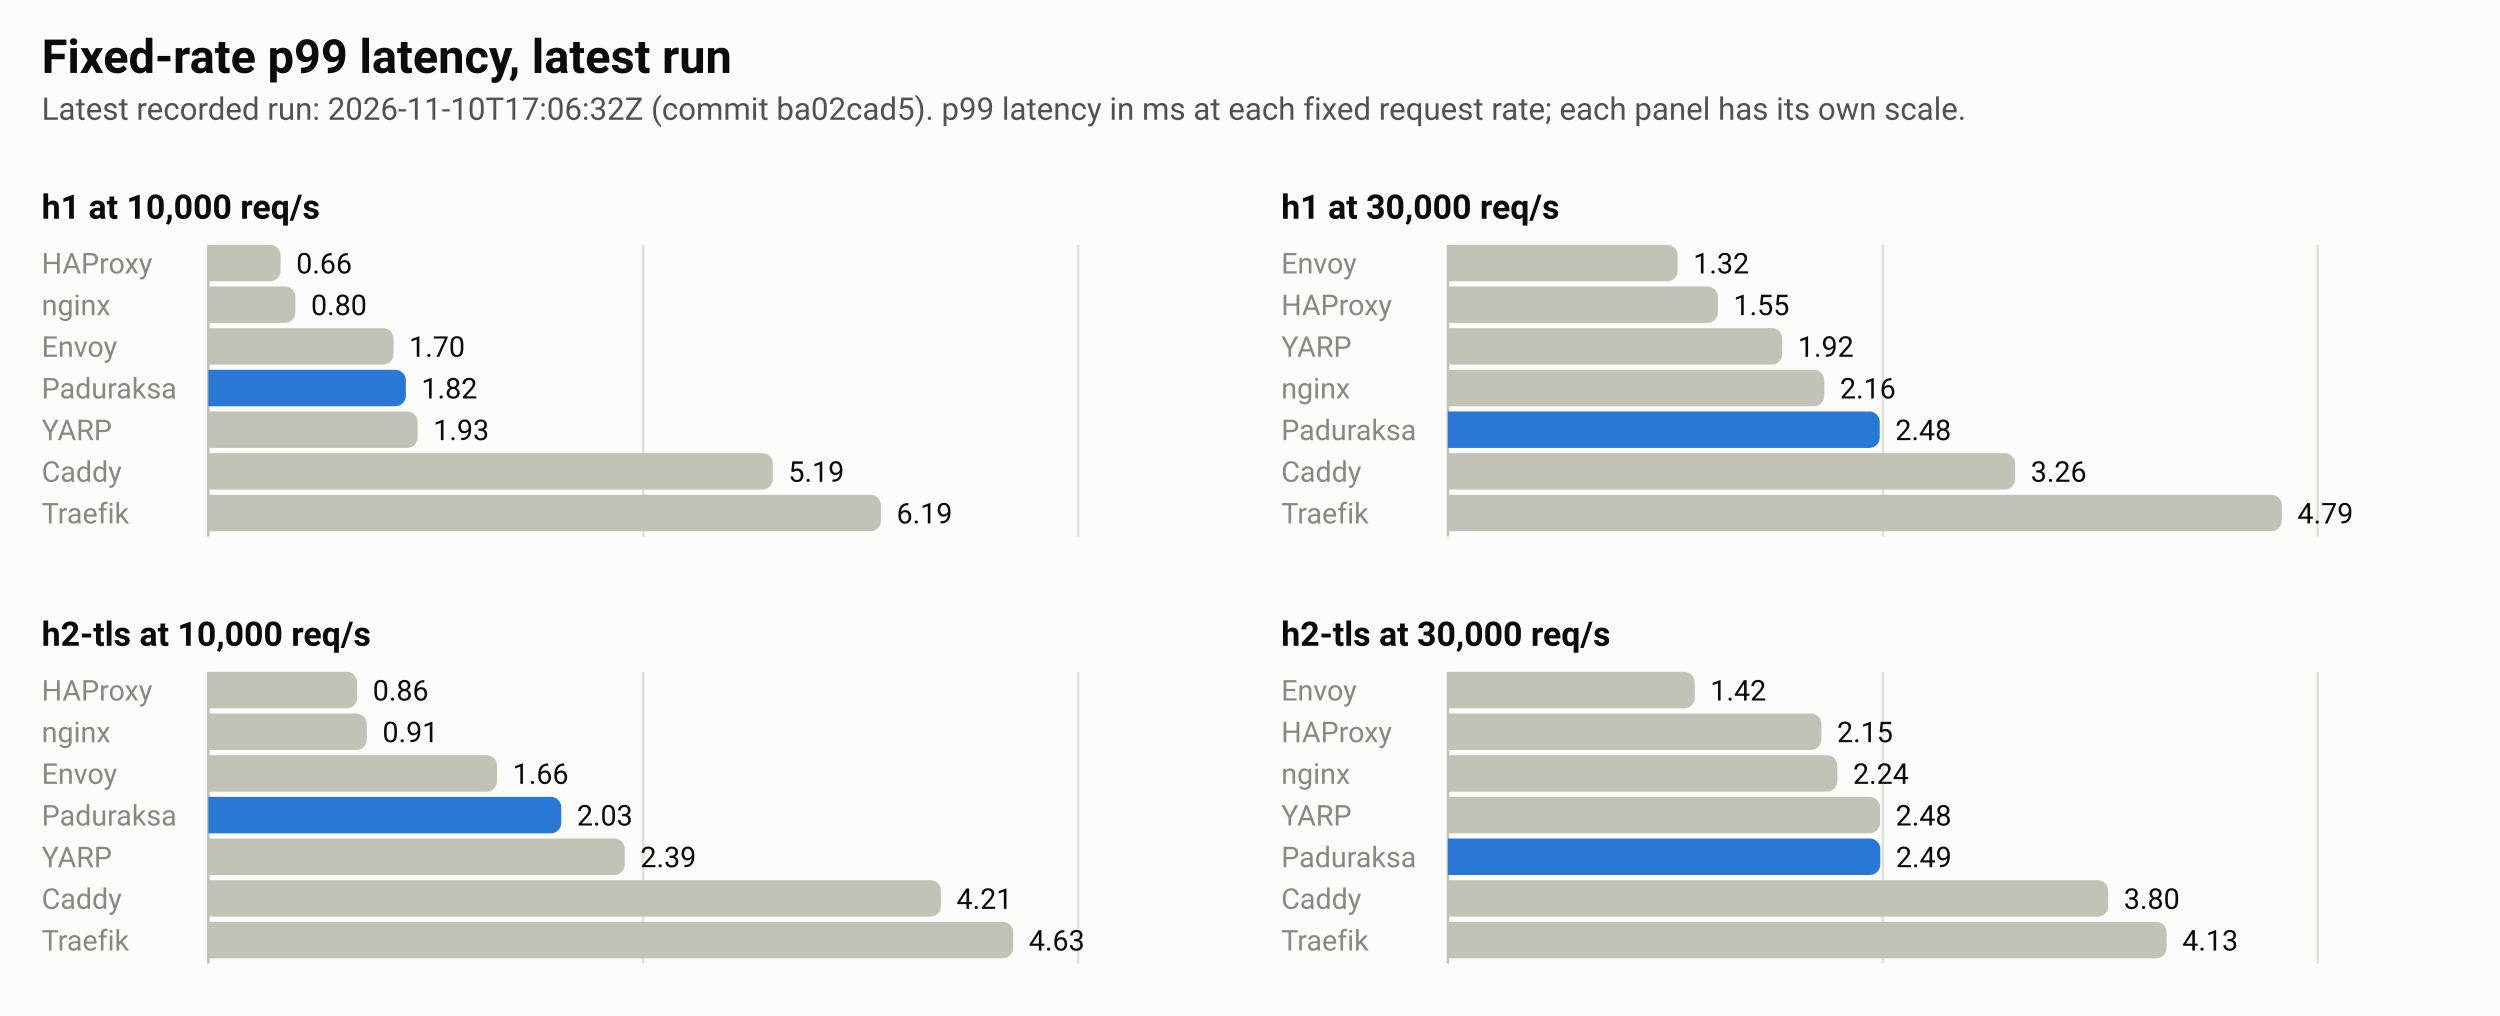
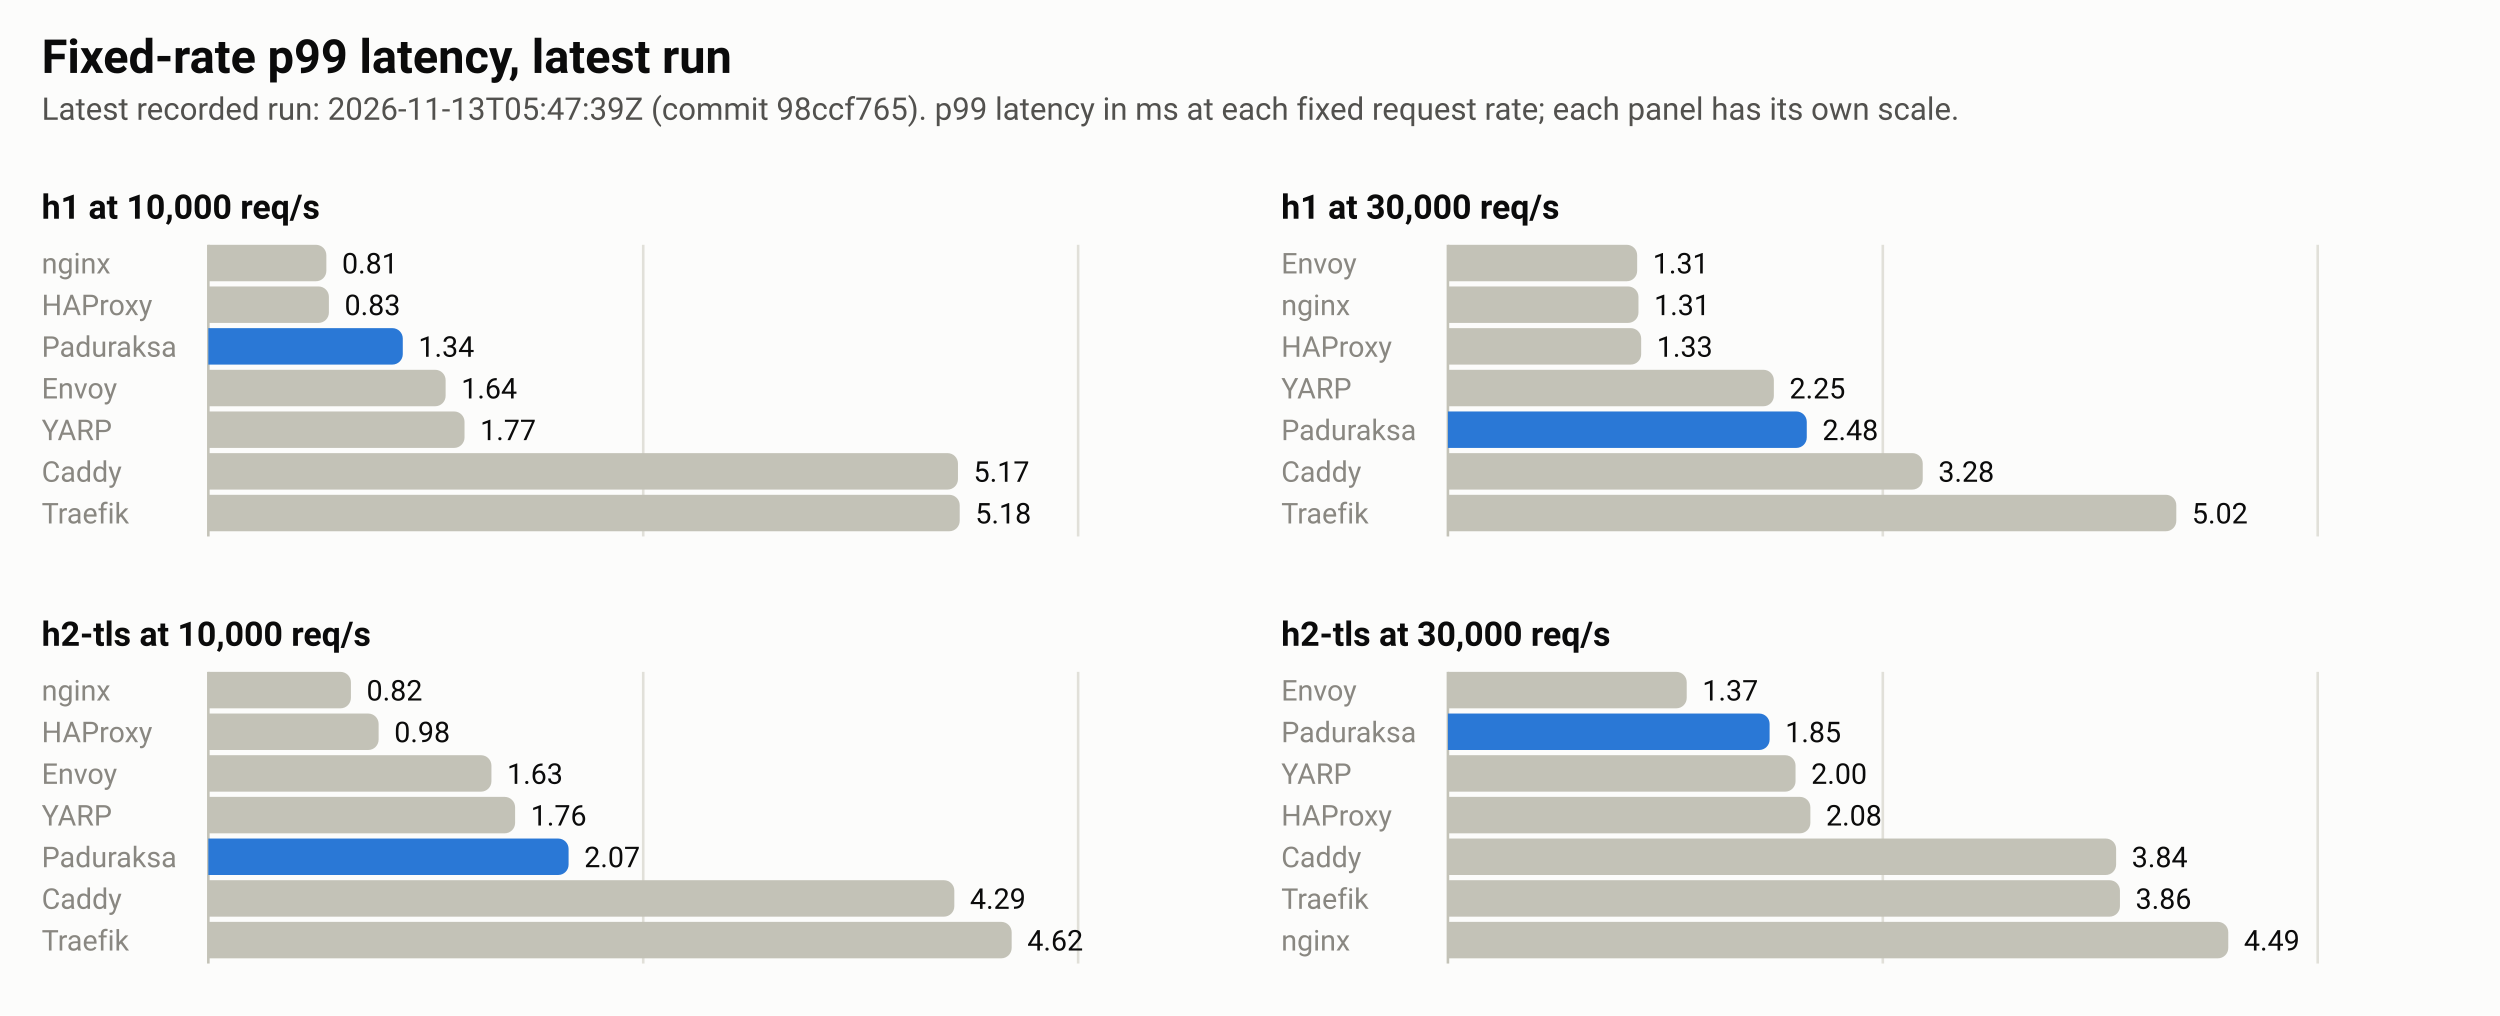
<svg xmlns="http://www.w3.org/2000/svg" width="960" height="390" viewBox="0 0 960 390" role="img" aria-labelledby="chart-title chart-desc">
  <style>svg{font-family:system-ui,-apple-system,"Segoe UI",Roboto,Helvetica,Arial,sans-serif}
.surface{fill:#fcfcfb}
.text{fill:#0b0b0b}
.secondary{fill:#52514e}
.axis-label{fill:#898781}
.grid{stroke:#e1e0d9;stroke-width:1}
.axis{stroke:#c3c2b7;stroke-width:1}
.bar{fill:#c3c2b7}
.bar.accent{fill:#2a78d6}
.line{fill:none;stroke:#2a78d6;stroke-width:2}
.marker{fill:#2a78d6}
.marker.other{fill:#fcfcfb;stroke:#2a78d6;stroke-width:2}
.title{font-size:18px;font-weight:600}
.subtitle{font-size:12px}
.panel-title{font-size:13px;font-weight:600}
.value{font-size:11px}
.tick{font-size:11px}
@media (prefers-color-scheme:dark){.surface{fill:#1a1a19}.text{fill:#f0efec}.secondary{fill:#c3c2b7}.grid{stroke:#2c2c2a}.axis{stroke:#383835}.bar{fill:#52514e}.bar.accent{fill:#3987e5}.line{stroke:#3987e5}.marker{fill:#3987e5}.marker.other{fill:#1a1a19;stroke:#3987e5}}
</style>
  <rect class="surface" x="0" y="0" width="960" height="390" />
  <text class="text title" x="16" y="28">Fixed-rate p99 latency, latest run</text>
-   <text class="secondary subtitle" x="16" y="46">Latest recorded run: 2026-11-10T17:06:32Z (commit ba02cad5). p99 latency in ms at each fixed request rate; each panel has its own scale.</text>
+   <text class="secondary subtitle" x="16" y="46">Latest recorded run: 2026-11-13T05:47:39Z (commit 98ccf765). p99 latency in ms at each fixed request rate; each panel has its own scale.</text>
  <text class="text panel-title" x="16" y="84">h1 at 10,000 req/s</text>
  <line class="grid" x1="247.00" y1="94" x2="247.00" y2="206" />
  <line class="grid" x1="414.00" y1="94" x2="414.00" y2="206" />
  <line class="axis" x1="80" y1="94" x2="80" y2="206" />
-   <path class="bar" d="M80.00 94.00 H103.74 A4.00 4.00 0 0 1 107.74 98.00 V104.00 A4.00 4.00 0 0 1 103.74 108.00 H80.00 Z" />
-   <text class="axis-label tick" x="16" y="105">HAProxy</text>
-   <text class="text value" x="113.74" y="105">0.66</text>
-   <path class="bar" d="M80.00 110.00 H109.43 A4.00 4.00 0 0 1 113.43 114.00 V120.00 A4.00 4.00 0 0 1 109.43 124.00 H80.00 Z" />
-   <text class="axis-label tick" x="16" y="121">nginx</text>
-   <text class="text value" x="119.43" y="121">0.80</text>
-   <path class="bar" d="M80.00 126.00 H147.11 A4.00 4.00 0 0 1 151.11 130.00 V136.00 A4.00 4.00 0 0 1 147.11 140.00 H80.00 Z" />
-   <text class="axis-label tick" x="16" y="137">Envoy</text>
-   <text class="text value" x="157.11" y="137">1.70</text>
-   <path class="bar accent" d="M80.00 142.00 H151.84 A4.00 4.00 0 0 1 155.84 146.00 V152.00 A4.00 4.00 0 0 1 151.84 156.00 H80.00 Z" />
-   <text class="axis-label tick" x="16" y="153">Paduraksa</text>
-   <text class="text value" x="161.84" y="153">1.82</text>
-   <path class="bar" d="M80.00 158.00 H156.38 A4.00 4.00 0 0 1 160.38 162.00 V168.00 A4.00 4.00 0 0 1 156.38 172.00 H80.00 Z" />
+   <path class="bar" d="M80.00 94.00 H121.32 A4.00 4.00 0 0 1 125.32 98.00 V104.00 A4.00 4.00 0 0 1 121.32 108.00 H80.00 Z" />
+   <text class="axis-label tick" x="16" y="105">nginx</text>
+   <text class="text value" x="131.32" y="105">0.81</text>
+   <path class="bar" d="M80.00 110.00 H122.30 A4.00 4.00 0 0 1 126.30 114.00 V120.00 A4.00 4.00 0 0 1 122.30 124.00 H80.00 Z" />
+   <text class="axis-label tick" x="16" y="121">HAProxy</text>
+   <text class="text value" x="132.30" y="121">0.83</text>
+   <path class="bar accent" d="M80.00 126.00 H150.67 A4.00 4.00 0 0 1 154.67 130.00 V136.00 A4.00 4.00 0 0 1 150.67 140.00 H80.00 Z" />
+   <text class="axis-label tick" x="16" y="137">Paduraksa</text>
+   <text class="text value" x="160.67" y="137">1.34</text>
+   <path class="bar" d="M80.00 142.00 H167.12 A4.00 4.00 0 0 1 171.12 146.00 V152.00 A4.00 4.00 0 0 1 167.12 156.00 H80.00 Z" />
+   <text class="axis-label tick" x="16" y="153">Envoy</text>
+   <text class="text value" x="177.12" y="153">1.64</text>
+   <path class="bar" d="M80.00 158.00 H174.38 A4.00 4.00 0 0 1 178.38 162.00 V168.00 A4.00 4.00 0 0 1 174.38 172.00 H80.00 Z" />
  <text class="axis-label tick" x="16" y="169">YARP</text>
-   <text class="text value" x="166.38" y="169">1.93</text>
-   <path class="bar" d="M80.00 174.00 H292.75 A4.00 4.00 0 0 1 296.75 178.00 V184.00 A4.00 4.00 0 0 1 292.75 188.00 H80.00 Z" />
+   <text class="text value" x="184.38" y="169">1.77</text>
+   <path class="bar" d="M80.00 174.00 H363.86 A4.00 4.00 0 0 1 367.86 178.00 V184.00 A4.00 4.00 0 0 1 363.86 188.00 H80.00 Z" />
  <text class="axis-label tick" x="16" y="185">Caddy</text>
-   <text class="text value" x="302.75" y="185">5.19</text>
-   <path class="bar" d="M80.00 190.00 H334.27 A4.00 4.00 0 0 1 338.27 194.00 V200.00 A4.00 4.00 0 0 1 334.27 204.00 H80.00 Z" />
+   <text class="text value" x="373.86" y="185">5.17</text>
+   <path class="bar" d="M80.00 190.00 H364.53 A4.00 4.00 0 0 1 368.53 194.00 V200.00 A4.00 4.00 0 0 1 364.53 204.00 H80.00 Z" />
  <text class="axis-label tick" x="16" y="201">Traefik</text>
-   <text class="text value" x="344.27" y="201">6.19</text>
+   <text class="text value" x="374.53" y="201">5.18</text>
  <text class="text panel-title" x="492" y="84">h1 at 30,000 req/s</text>
  <line class="grid" x1="723.00" y1="94" x2="723.00" y2="206" />
  <line class="grid" x1="890.00" y1="94" x2="890.00" y2="206" />
  <line class="axis" x1="556" y1="94" x2="556" y2="206" />
-   <path class="bar" d="M556.00 94.00 H640.22 A4.00 4.00 0 0 1 644.22 98.00 V104.00 A4.00 4.00 0 0 1 640.22 108.00 H556.00 Z" />
+   <path class="bar" d="M556.00 94.00 H624.67 A4.00 4.00 0 0 1 628.67 98.00 V104.00 A4.00 4.00 0 0 1 624.67 108.00 H556.00 Z" />
  <text class="axis-label tick" x="492" y="105">Envoy</text>
-   <text class="text value" x="650.22" y="105">1.32</text>
-   <path class="bar" d="M556.00 110.00 H655.67 A4.00 4.00 0 0 1 659.67 114.00 V120.00 A4.00 4.00 0 0 1 655.67 124.00 H556.00 Z" />
-   <text class="axis-label tick" x="492" y="121">HAProxy</text>
-   <text class="text value" x="665.67" y="121">1.55</text>
-   <path class="bar" d="M556.00 126.00 H680.38 A4.00 4.00 0 0 1 684.38 130.00 V136.00 A4.00 4.00 0 0 1 680.38 140.00 H556.00 Z" />
-   <text class="axis-label tick" x="492" y="137">YARP</text>
-   <text class="text value" x="690.38" y="137">1.92</text>
-   <path class="bar" d="M556.00 142.00 H696.54 A4.00 4.00 0 0 1 700.54 146.00 V152.00 A4.00 4.00 0 0 1 696.54 156.00 H556.00 Z" />
-   <text class="axis-label tick" x="492" y="153">nginx</text>
-   <text class="text value" x="706.54" y="153">2.16</text>
-   <path class="bar accent" d="M556.00 158.00 H717.81 A4.00 4.00 0 0 1 721.81 162.00 V168.00 A4.00 4.00 0 0 1 717.81 172.00 H556.00 Z" />
+   <text class="text value" x="634.67" y="105">1.31</text>
+   <path class="bar" d="M556.00 110.00 H625.17 A4.00 4.00 0 0 1 629.17 114.00 V120.00 A4.00 4.00 0 0 1 625.17 124.00 H556.00 Z" />
+   <text class="axis-label tick" x="492" y="121">nginx</text>
+   <text class="text value" x="635.17" y="121">1.31</text>
+   <path class="bar" d="M556.00 126.00 H626.21 A4.00 4.00 0 0 1 630.21 130.00 V136.00 A4.00 4.00 0 0 1 626.21 140.00 H556.00 Z" />
+   <text class="axis-label tick" x="492" y="137">HAProxy</text>
+   <text class="text value" x="636.21" y="137">1.33</text>
+   <path class="bar" d="M556.00 142.00 H677.16 A4.00 4.00 0 0 1 681.16 146.00 V152.00 A4.00 4.00 0 0 1 677.16 156.00 H556.00 Z" />
+   <text class="axis-label tick" x="492" y="153">YARP</text>
+   <text class="text value" x="687.16" y="153">2.25</text>
+   <path class="bar accent" d="M556.00 158.00 H689.80 A4.00 4.00 0 0 1 693.80 162.00 V168.00 A4.00 4.00 0 0 1 689.80 172.00 H556.00 Z" />
  <text class="axis-label tick" x="492" y="169">Paduraksa</text>
-   <text class="text value" x="727.81" y="169">2.48</text>
-   <path class="bar" d="M556.00 174.00 H769.81 A4.00 4.00 0 0 1 773.81 178.00 V184.00 A4.00 4.00 0 0 1 769.81 188.00 H556.00 Z" />
+   <text class="text value" x="699.80" y="169">2.48</text>
+   <path class="bar" d="M556.00 174.00 H734.33 A4.00 4.00 0 0 1 738.33 178.00 V184.00 A4.00 4.00 0 0 1 734.33 188.00 H556.00 Z" />
  <text class="axis-label tick" x="492" y="185">Caddy</text>
-   <text class="text value" x="779.81" y="185">3.26</text>
-   <path class="bar" d="M556.00 190.00 H872.21 A4.00 4.00 0 0 1 876.21 194.00 V200.00 A4.00 4.00 0 0 1 872.21 204.00 H556.00 Z" />
+   <text class="text value" x="744.33" y="185">3.28</text>
+   <path class="bar" d="M556.00 190.00 H831.70 A4.00 4.00 0 0 1 835.70 194.00 V200.00 A4.00 4.00 0 0 1 831.70 204.00 H556.00 Z" />
  <text class="axis-label tick" x="492" y="201">Traefik</text>
-   <text class="text value" x="882.21" y="201">4.79</text>
+   <text class="text value" x="841.70" y="201">5.02</text>
  <text class="text panel-title" x="16" y="248">h2-tls at 10,000 req/s</text>
  <line class="grid" x1="247.00" y1="258" x2="247.00" y2="370" />
  <line class="grid" x1="414.00" y1="258" x2="414.00" y2="370" />
  <line class="axis" x1="80" y1="258" x2="80" y2="370" />
-   <path class="bar" d="M80.00 258.00 H133.13 A4.00 4.00 0 0 1 137.13 262.00 V268.00 A4.00 4.00 0 0 1 133.13 272.00 H80.00 Z" />
-   <text class="axis-label tick" x="16" y="269">HAProxy</text>
-   <text class="text value" x="143.13" y="269">0.86</text>
-   <path class="bar" d="M80.00 274.00 H136.86 A4.00 4.00 0 0 1 140.86 278.00 V284.00 A4.00 4.00 0 0 1 136.86 288.00 H80.00 Z" />
-   <text class="axis-label tick" x="16" y="285">nginx</text>
-   <text class="text value" x="146.86" y="285">0.91</text>
-   <path class="bar" d="M80.00 290.00 H186.88 A4.00 4.00 0 0 1 190.88 294.00 V300.00 A4.00 4.00 0 0 1 186.88 304.00 H80.00 Z" />
+   <path class="bar" d="M80.00 258.00 H130.75 A4.00 4.00 0 0 1 134.75 262.00 V268.00 A4.00 4.00 0 0 1 130.75 272.00 H80.00 Z" />
+   <text class="axis-label tick" x="16" y="269">nginx</text>
+   <text class="text value" x="140.75" y="269">0.82</text>
+   <path class="bar" d="M80.00 274.00 H141.39 A4.00 4.00 0 0 1 145.39 278.00 V284.00 A4.00 4.00 0 0 1 141.39 288.00 H80.00 Z" />
+   <text class="axis-label tick" x="16" y="285">HAProxy</text>
+   <text class="text value" x="151.39" y="285">0.98</text>
+   <path class="bar" d="M80.00 290.00 H184.71 A4.00 4.00 0 0 1 188.71 294.00 V300.00 A4.00 4.00 0 0 1 184.71 304.00 H80.00 Z" />
  <text class="axis-label tick" x="16" y="301">Envoy</text>
-   <text class="text value" x="196.88" y="301">1.66</text>
-   <path class="bar accent" d="M80.00 306.00 H211.52 A4.00 4.00 0 0 1 215.52 310.00 V316.00 A4.00 4.00 0 0 1 211.52 320.00 H80.00 Z" />
-   <text class="axis-label tick" x="16" y="317">Paduraksa</text>
-   <text class="text value" x="221.52" y="317">2.03</text>
-   <path class="bar" d="M80.00 322.00 H235.91 A4.00 4.00 0 0 1 239.91 326.00 V332.00 A4.00 4.00 0 0 1 235.91 336.00 H80.00 Z" />
-   <text class="axis-label tick" x="16" y="333">YARP</text>
-   <text class="text value" x="245.91" y="333">2.39</text>
-   <path class="bar" d="M80.00 338.00 H357.29 A4.00 4.00 0 0 1 361.29 342.00 V348.00 A4.00 4.00 0 0 1 357.29 352.00 H80.00 Z" />
+   <text class="text value" x="194.71" y="301">1.63</text>
+   <path class="bar" d="M80.00 306.00 H193.80 A4.00 4.00 0 0 1 197.80 310.00 V316.00 A4.00 4.00 0 0 1 193.80 320.00 H80.00 Z" />
+   <text class="axis-label tick" x="16" y="317">YARP</text>
+   <text class="text value" x="203.80" y="317">1.76</text>
+   <path class="bar accent" d="M80.00 322.00 H214.34 A4.00 4.00 0 0 1 218.34 326.00 V332.00 A4.00 4.00 0 0 1 214.34 336.00 H80.00 Z" />
+   <text class="axis-label tick" x="16" y="333">Paduraksa</text>
+   <text class="text value" x="224.34" y="333">2.07</text>
+   <path class="bar" d="M80.00 338.00 H362.46 A4.00 4.00 0 0 1 366.46 342.00 V348.00 A4.00 4.00 0 0 1 362.46 352.00 H80.00 Z" />
  <text class="axis-label tick" x="16" y="349">Caddy</text>
-   <text class="text value" x="367.29" y="349">4.21</text>
-   <path class="bar" d="M80.00 354.00 H385.07 A4.00 4.00 0 0 1 389.07 358.00 V364.00 A4.00 4.00 0 0 1 385.07 368.00 H80.00 Z" />
+   <text class="text value" x="372.46" y="349">4.29</text>
+   <path class="bar" d="M80.00 354.00 H384.48 A4.00 4.00 0 0 1 388.48 358.00 V364.00 A4.00 4.00 0 0 1 384.48 368.00 H80.00 Z" />
  <text class="axis-label tick" x="16" y="365">Traefik</text>
-   <text class="text value" x="395.07" y="365">4.63</text>
+   <text class="text value" x="394.48" y="365">4.62</text>
  <text class="text panel-title" x="492" y="248">h2-tls at 30,000 req/s</text>
  <line class="grid" x1="723.00" y1="258" x2="723.00" y2="370" />
  <line class="grid" x1="890.00" y1="258" x2="890.00" y2="370" />
  <line class="axis" x1="556" y1="258" x2="556" y2="370" />
-   <path class="bar" d="M556.00 258.00 H646.78 A4.00 4.00 0 0 1 650.78 262.00 V268.00 A4.00 4.00 0 0 1 646.78 272.00 H556.00 Z" />
+   <path class="bar" d="M556.00 258.00 H643.70 A4.00 4.00 0 0 1 647.70 262.00 V268.00 A4.00 4.00 0 0 1 643.70 272.00 H556.00 Z" />
  <text class="axis-label tick" x="492" y="269">Envoy</text>
-   <text class="text value" x="656.78" y="269">1.42</text>
-   <path class="bar" d="M556.00 274.00 H695.42 A4.00 4.00 0 0 1 699.42 278.00 V284.00 A4.00 4.00 0 0 1 695.42 288.00 H556.00 Z" />
-   <text class="axis-label tick" x="492" y="285">HAProxy</text>
-   <text class="text value" x="705.42" y="285">2.15</text>
-   <path class="bar" d="M556.00 290.00 H701.54 A4.00 4.00 0 0 1 705.54 294.00 V300.00 A4.00 4.00 0 0 1 701.54 304.00 H556.00 Z" />
-   <text class="axis-label tick" x="492" y="301">nginx</text>
-   <text class="text value" x="711.54" y="301">2.24</text>
-   <path class="bar" d="M556.00 306.00 H717.92 A4.00 4.00 0 0 1 721.92 310.00 V316.00 A4.00 4.00 0 0 1 717.92 320.00 H556.00 Z" />
-   <text class="axis-label tick" x="492" y="317">YARP</text>
-   <text class="text value" x="727.92" y="317">2.48</text>
-   <path class="bar accent" d="M556.00 322.00 H718.02 A4.00 4.00 0 0 1 722.02 326.00 V332.00 A4.00 4.00 0 0 1 718.02 336.00 H556.00 Z" />
-   <text class="axis-label tick" x="492" y="333">Paduraksa</text>
-   <text class="text value" x="728.02" y="333">2.49</text>
-   <path class="bar" d="M556.00 338.00 H805.56 A4.00 4.00 0 0 1 809.56 342.00 V348.00 A4.00 4.00 0 0 1 805.56 352.00 H556.00 Z" />
-   <text class="axis-label tick" x="492" y="349">Caddy</text>
-   <text class="text value" x="815.56" y="349">3.80</text>
-   <path class="bar" d="M556.00 354.00 H828.00 A4.00 4.00 0 0 1 832.00 358.00 V364.00 A4.00 4.00 0 0 1 828.00 368.00 H556.00 Z" />
-   <text class="axis-label tick" x="492" y="365">Traefik</text>
-   <text class="text value" x="838.00" y="365">4.13</text>
+   <text class="text value" x="653.70" y="269">1.37</text>
+   <path class="bar accent" d="M556.00 274.00 H675.53 A4.00 4.00 0 0 1 679.53 278.00 V284.00 A4.00 4.00 0 0 1 675.53 288.00 H556.00 Z" />
+   <text class="axis-label tick" x="492" y="285">Paduraksa</text>
+   <text class="text value" x="685.53" y="285">1.85</text>
+   <path class="bar" d="M556.00 290.00 H685.49 A4.00 4.00 0 0 1 689.49 294.00 V300.00 A4.00 4.00 0 0 1 685.49 304.00 H556.00 Z" />
+   <text class="axis-label tick" x="492" y="301">YARP</text>
+   <text class="text value" x="695.49" y="301">2.00</text>
+   <path class="bar" d="M556.00 306.00 H691.18 A4.00 4.00 0 0 1 695.18 310.00 V316.00 A4.00 4.00 0 0 1 691.18 320.00 H556.00 Z" />
+   <text class="axis-label tick" x="492" y="317">HAProxy</text>
+   <text class="text value" x="701.18" y="317">2.08</text>
+   <path class="bar" d="M556.00 322.00 H808.59 A4.00 4.00 0 0 1 812.59 326.00 V332.00 A4.00 4.00 0 0 1 808.59 336.00 H556.00 Z" />
+   <text class="axis-label tick" x="492" y="333">Caddy</text>
+   <text class="text value" x="818.59" y="333">3.84</text>
+   <path class="bar" d="M556.00 338.00 H810.06 A4.00 4.00 0 0 1 814.06 342.00 V348.00 A4.00 4.00 0 0 1 810.06 352.00 H556.00 Z" />
+   <text class="axis-label tick" x="492" y="349">Traefik</text>
+   <text class="text value" x="820.06" y="349">3.86</text>
+   <path class="bar" d="M556.00 354.00 H851.66 A4.00 4.00 0 0 1 855.66 358.00 V364.00 A4.00 4.00 0 0 1 851.66 368.00 H556.00 Z" />
+   <text class="axis-label tick" x="492" y="365">nginx</text>
+   <text class="text value" x="861.66" y="365">4.49</text>
</svg>
